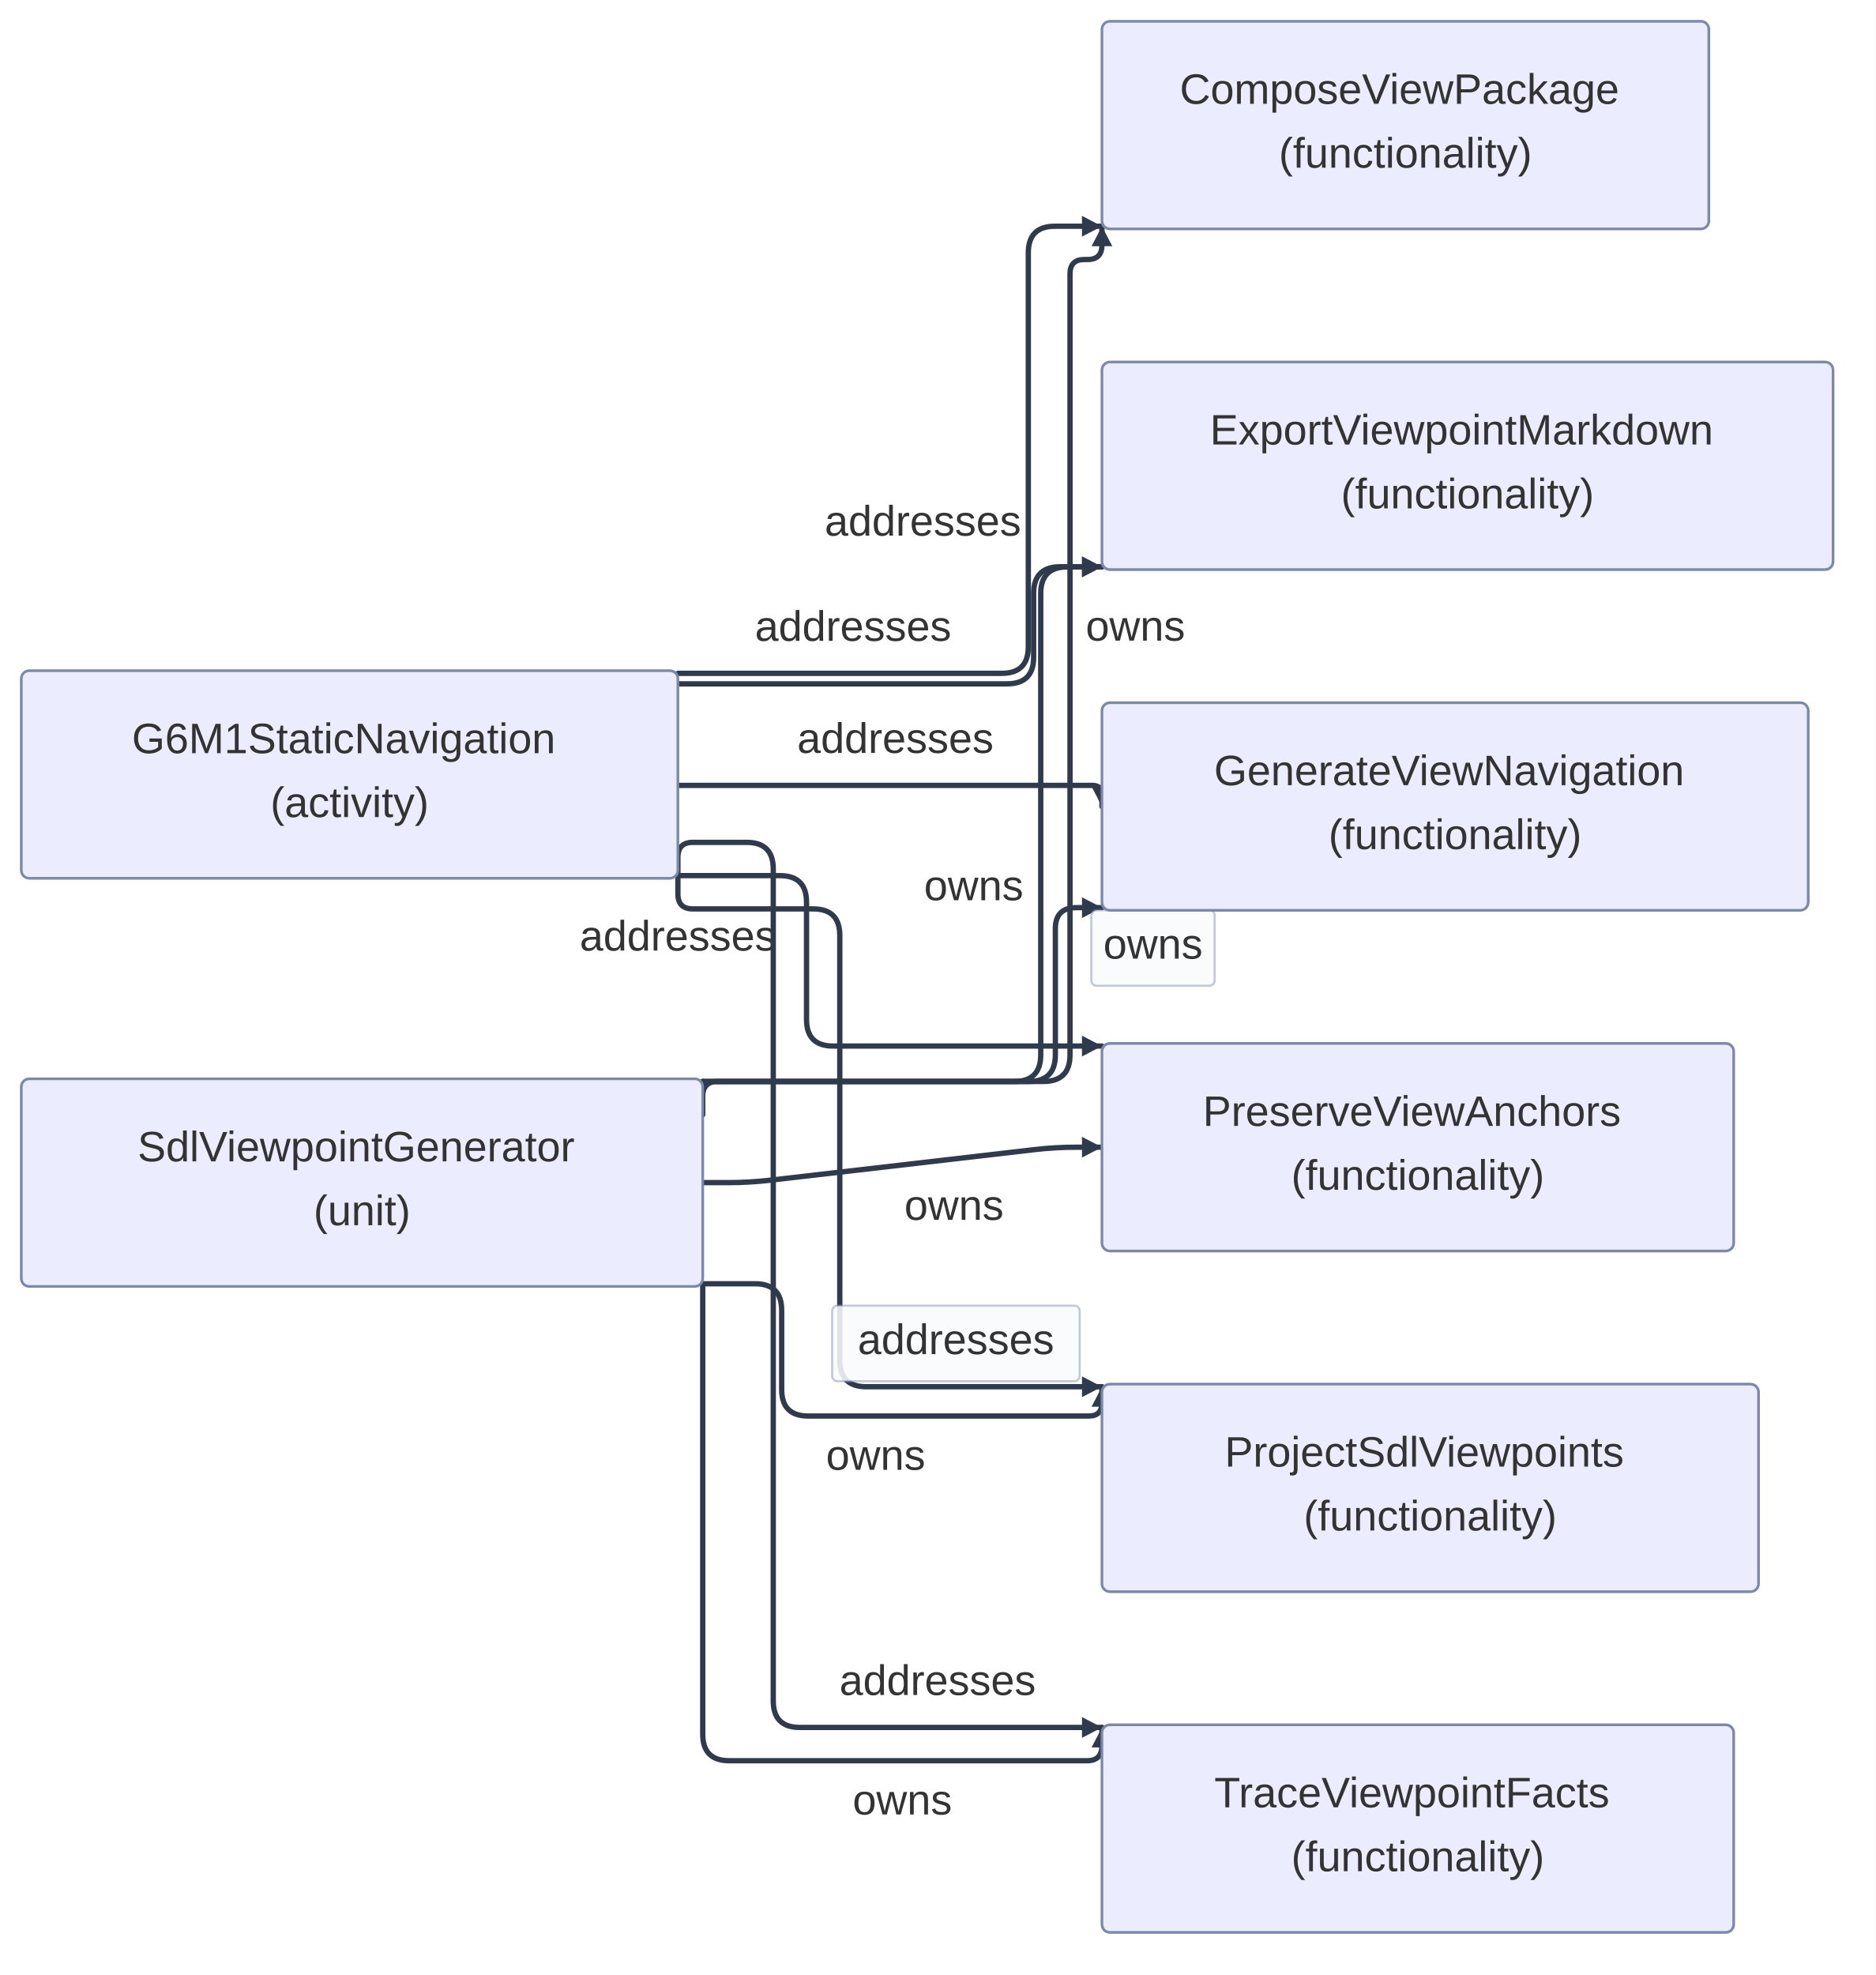
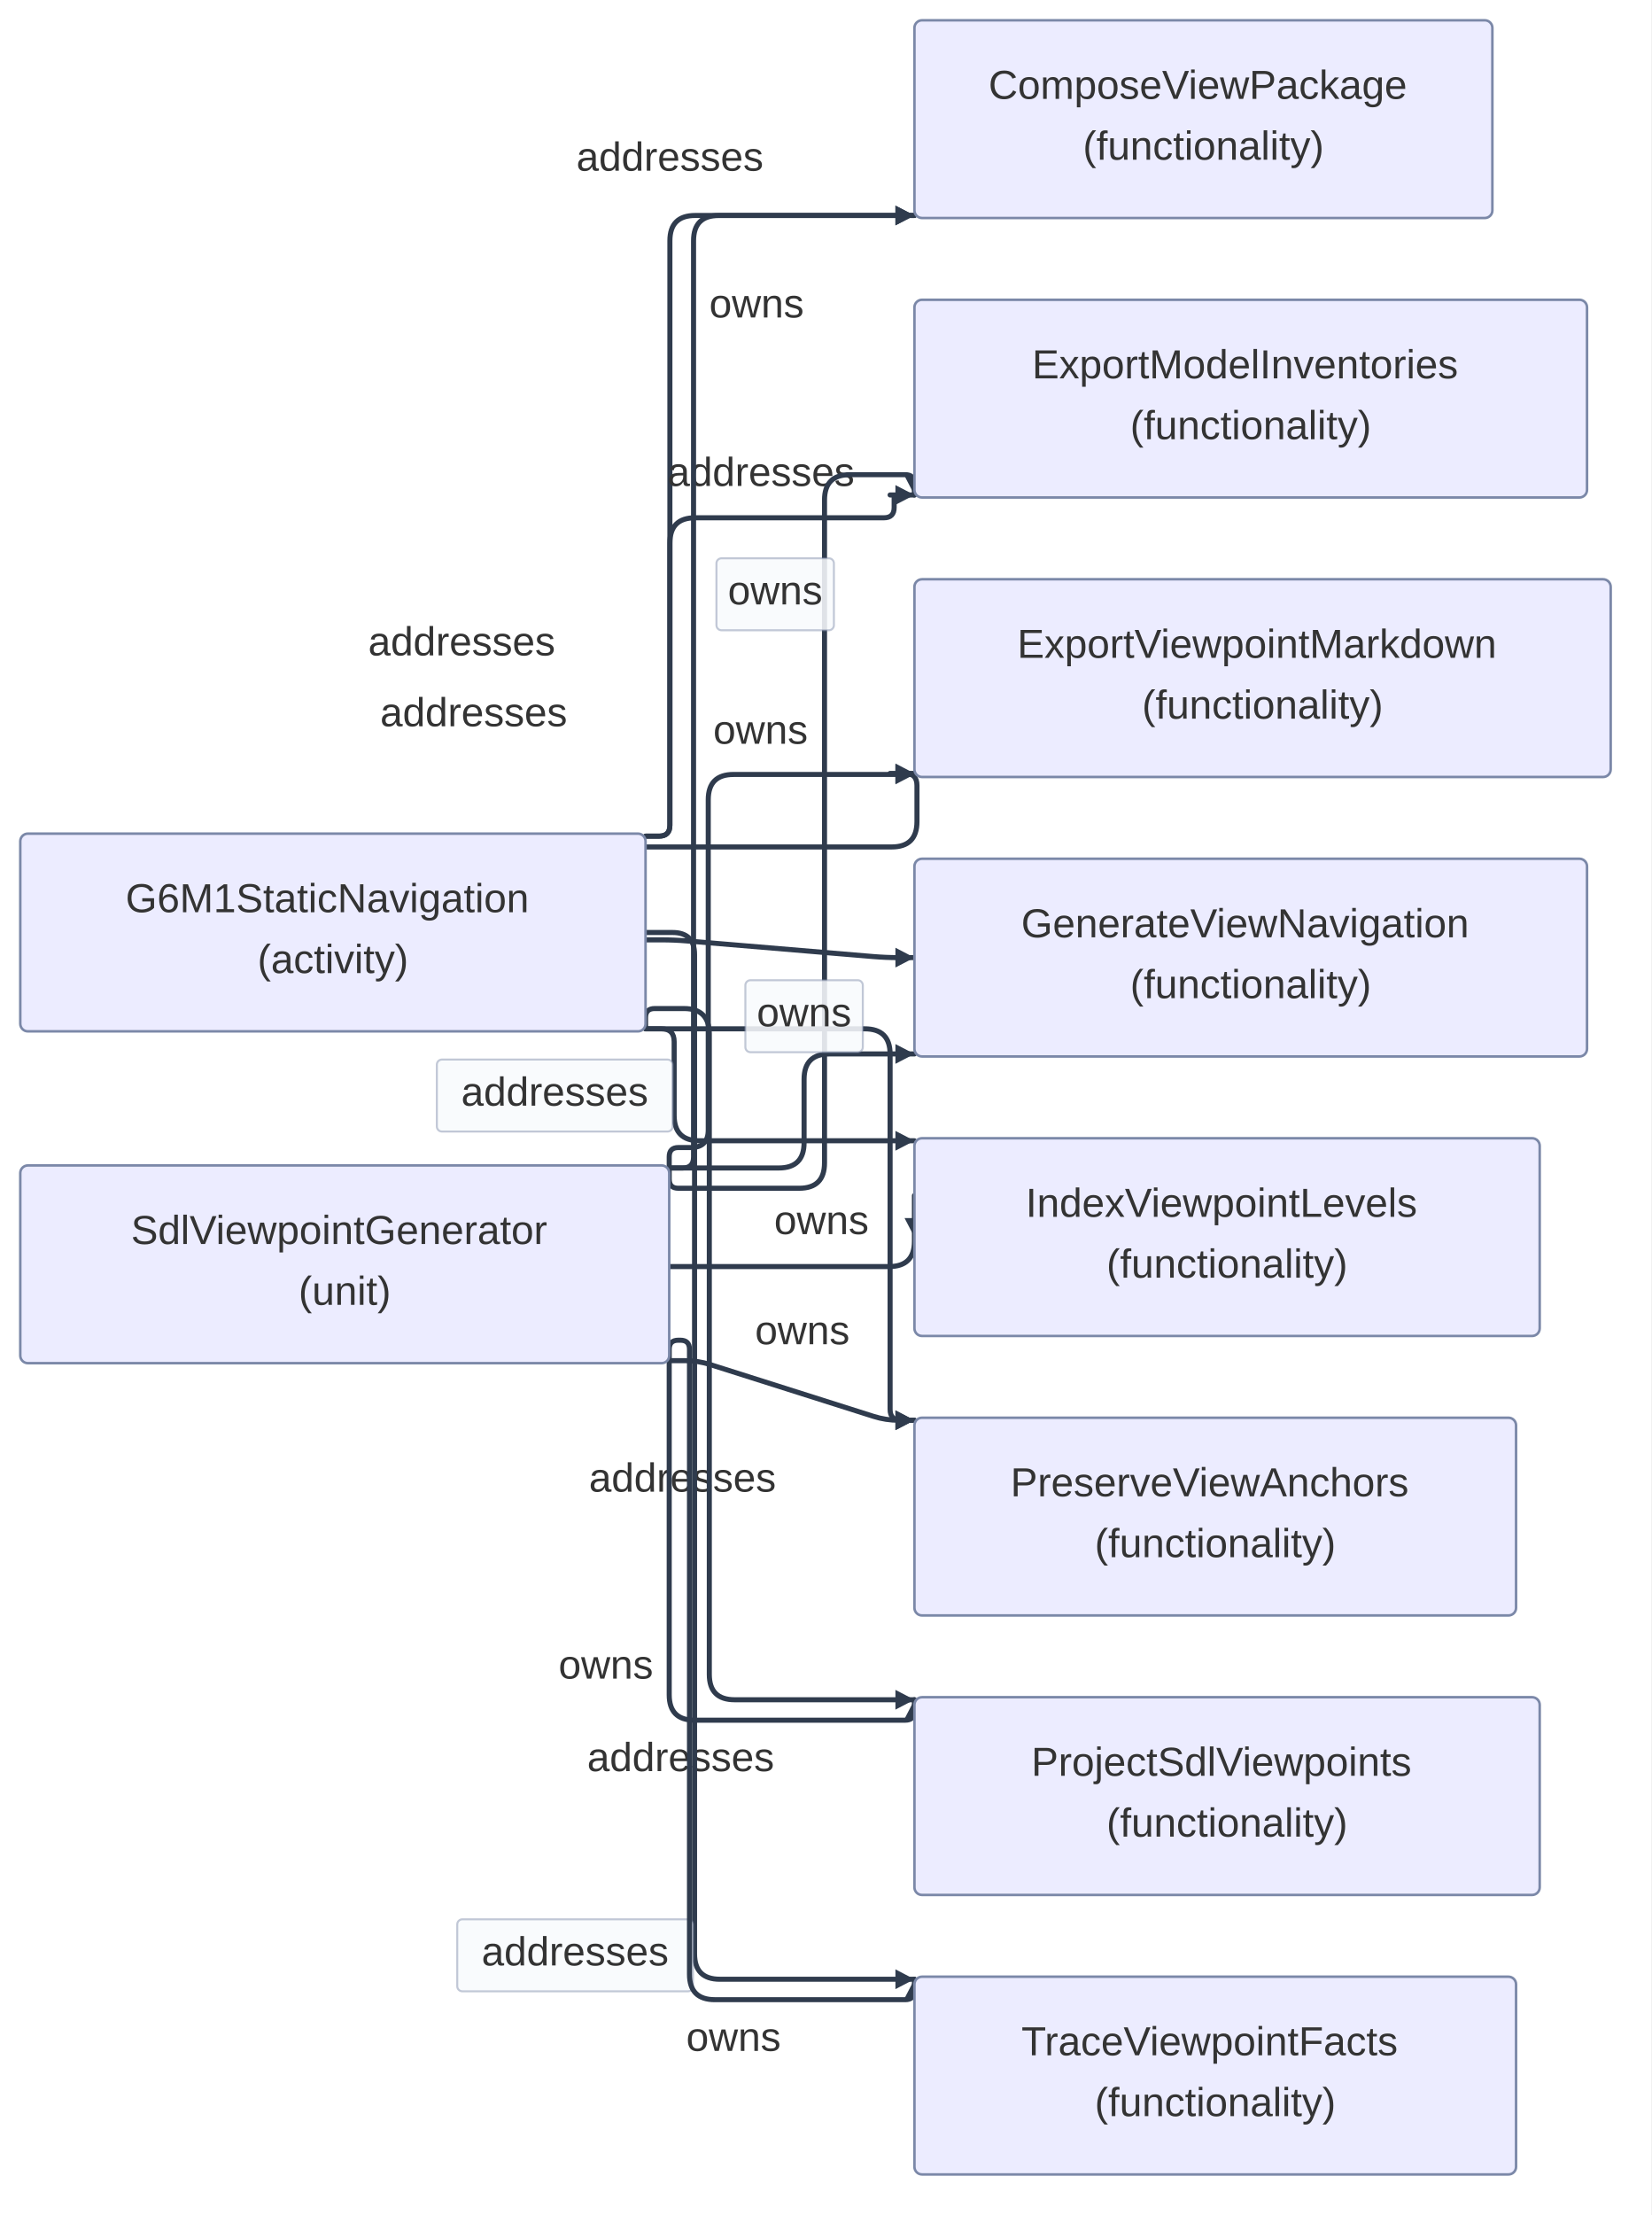
- <svg xmlns="http://www.w3.org/2000/svg" width="704.768" height="742" viewBox="0 0 704.768 742">
-   <rect x="0" y="0" width="704.768" height="742" fill="#FFFFFF" />
+ <svg xmlns="http://www.w3.org/2000/svg" width="651.518" height="873.75" viewBox="0 0 651.518 873.75">
+   <rect x="0" y="0" width="651.518" height="873.75" fill="#FFFFFF" />
  <defs>
    <marker id="arrow-0" viewBox="0 0 10 10" refX="5" refY="5" markerUnits="userSpaceOnUse" markerWidth="8" markerHeight="8" orient="auto">
      <path d="M 0 0 L 10 5 L 0 10 z" fill="#2F3B4D" stroke="#2F3B4D" stroke-width="1" stroke-dasharray="1,0" />
    </marker>
    <marker id="arrow-start-0" viewBox="0 0 10 10" refX="4.5" refY="5" markerUnits="userSpaceOnUse" markerWidth="8" markerHeight="8" orient="auto">
      <path d="M 0 5 L 10 10 L 10 0 z" fill="#2F3B4D" stroke="#2F3B4D" stroke-width="1" stroke-dasharray="1,0" />
    </marker>
  </defs>
-   <path id="edge-0" class="edgePath" data-edge-id="edge-0" d="M 254.713,252.972 L 376.381,252.972 Q 386.381,252.972 386.381,242.972 L 386.381,95.000 Q 386.381,85.000 396.381,85.000 L 414.048,85.000" fill="none" stroke="#2F3B4D" stroke-width="2" stroke-linecap="round" stroke-linejoin="round" />
-   <g transform="translate(414.05 85.00) rotate(0.00)">
-     <polygon points="0,0 -7.50,3.90 -7.50,-3.90" fill="#2F3B4D" />
-   </g>
-   <rect data-edge-id="edge-0" data-label-kind="center" x="274.04" y="222.57" width="93.02" height="28.40" rx="2" ry="2" fill="rgba(248,250,252, 0.92)" fill-opacity="0.00" stroke="#7B88A8" stroke-opacity="0.00" stroke-width="0.8" />
+   <path id="edge-0" class="edgePath" data-edge-id="edge-0" d="M 254.713,329.842 L 259.993,329.842 Q 264.313,329.842 264.313,325.522 L 264.313,95.000 Q 264.313,85.000 274.313,85.000 L 351.198,85.000 L 360.798,85.000" fill="none" stroke="#2F3B4D" stroke-width="2" stroke-linecap="round" stroke-linejoin="round" />
+   <g transform="translate(360.80 85.00) rotate(0.00)">
+     <polygon points="0,0 -7.50,3.90 -7.50,-3.90" fill="#2F3B4D" />
+   </g>
+   <rect data-edge-id="edge-0" data-label-kind="center" x="217.80" y="49.14" width="93.02" height="28.40" rx="2" ry="2" fill="rgba(248,250,252, 0.92)" fill-opacity="0.00" stroke="#7B88A8" stroke-opacity="0.00" stroke-width="0.8" />
  <g class="edgeLabel" data-edge-id="edge-0" data-label-kind="center">
-     <text x="320.55" y="240.77" text-anchor="middle" font-family="trebuchet ms,verdana,arial,DejaVu Sans,Liberation Sans,sans-serif,Noto Color Emoji,Apple Color Emoji,Segoe UI Emoji" font-size="16" fill="#333333">
-       <tspan x="320.55" dy="0.00">addresses</tspan>
-     </text>
-   </g>
-   <path id="edge-1" class="edgePath" data-edge-id="edge-1" d="M 254.713,256.915 L 378.390,256.915 Q 388.390,256.915 388.390,246.915 L 388.390,222.924 Q 388.390,212.924 398.390,212.924 L 414.048,212.924" fill="none" stroke="#2F3B4D" stroke-width="2" stroke-linecap="round" stroke-linejoin="round" />
-   <g transform="translate(414.05 212.92) rotate(0.00)">
-     <polygon points="0,0 -7.50,3.90 -7.50,-3.90" fill="#2F3B4D" />
-   </g>
-   <rect data-edge-id="edge-1" data-label-kind="center" x="300.25" y="183.04" width="93.02" height="28.40" rx="2" ry="2" fill="rgba(248,250,252, 0.92)" fill-opacity="0.00" stroke="#7B88A8" stroke-opacity="0.00" stroke-width="0.8" />
+     <text x="264.31" y="67.34" text-anchor="middle" font-family="trebuchet ms,verdana,arial,DejaVu Sans,Liberation Sans,sans-serif,Noto Color Emoji,Apple Color Emoji,Segoe UI Emoji" font-size="16" fill="#333333">
+       <tspan x="264.31" dy="0.00">addresses</tspan>
+     </text>
+   </g>
+   <path id="edge-1" class="edgePath" data-edge-id="edge-1" d="M 254.713,329.842 L 259.993,329.842 Q 264.313,329.842 264.313,325.522 L 264.313,214.250 Q 264.313,204.250 274.313,204.250 L 348.748,204.250 Q 352.798,204.250 352.798,200.200 L 352.798,195.970 Q 352.798,195.250 352.078,195.250 L 351.198,195.250 L 360.798,195.250" fill="none" stroke="#2F3B4D" stroke-width="2" stroke-linecap="round" stroke-linejoin="round" />
+   <g transform="translate(360.80 195.25) rotate(0.00)">
+     <polygon points="0,0 -7.50,3.90 -7.50,-3.90" fill="#2F3B4D" />
+   </g>
+   <rect data-edge-id="edge-1" data-label-kind="center" x="253.72" y="173.50" width="93.02" height="28.40" rx="2" ry="2" fill="rgba(248,250,252, 0.92)" fill-opacity="0.00" stroke="#7B88A8" stroke-opacity="0.00" stroke-width="0.8" />
  <g class="edgeLabel" data-edge-id="edge-1" data-label-kind="center">
-     <text x="346.76" y="201.24" text-anchor="middle" font-family="trebuchet ms,verdana,arial,DejaVu Sans,Liberation Sans,sans-serif,Noto Color Emoji,Apple Color Emoji,Segoe UI Emoji" font-size="16" fill="#333333">
-       <tspan x="346.76" dy="0.00">addresses</tspan>
-     </text>
-   </g>
-   <path id="edge-2" class="edgePath" data-edge-id="edge-2" d="M 254.713,295.073 L 410.481,295.073 Q 414.048,295.073 414.048,298.640 L 414.048,303.000" fill="none" stroke="#2F3B4D" stroke-width="2" stroke-linecap="round" stroke-linejoin="round" />
-   <g transform="translate(414.05 303.00) rotate(90.00)">
-     <polygon points="0,0 -7.50,3.90 -7.50,-3.90" fill="#2F3B4D" />
-   </g>
-   <rect data-edge-id="edge-2" data-label-kind="center" x="289.92" y="264.67" width="93.02" height="28.40" rx="2" ry="2" fill="rgba(248,250,252, 0.92)" fill-opacity="0.00" stroke="#7B88A8" stroke-opacity="0.00" stroke-width="0.8" />
+     <text x="300.23" y="191.70" text-anchor="middle" font-family="trebuchet ms,verdana,arial,DejaVu Sans,Liberation Sans,sans-serif,Noto Color Emoji,Apple Color Emoji,Segoe UI Emoji" font-size="16" fill="#333333">
+       <tspan x="300.23" dy="0.00">addresses</tspan>
+     </text>
+   </g>
+   <path id="edge-2" class="edgePath" data-edge-id="edge-2" d="M 254.713,334.097 L 351.798,334.097 Q 361.798,334.097 361.798,324.097 L 361.798,309.846 Q 361.798,305.076 357.028,305.076 L 351.198,305.076 L 360.798,305.076" fill="none" stroke="#2F3B4D" stroke-width="2" stroke-linecap="round" stroke-linejoin="round" />
+   <g transform="translate(360.80 305.08) rotate(0.00)">
+     <polygon points="0,0 -7.50,3.90 -7.50,-3.90" fill="#2F3B4D" />
+   </g>
+   <rect data-edge-id="edge-2" data-label-kind="center" x="140.39" y="268.29" width="93.02" height="28.40" rx="2" ry="2" fill="rgba(248,250,252, 0.92)" fill-opacity="0.00" stroke="#7B88A8" stroke-opacity="0.00" stroke-width="0.8" />
  <g class="edgeLabel" data-edge-id="edge-2" data-label-kind="center">
-     <text x="336.43" y="282.87" text-anchor="middle" font-family="trebuchet ms,verdana,arial,DejaVu Sans,Liberation Sans,sans-serif,Noto Color Emoji,Apple Color Emoji,Segoe UI Emoji" font-size="16" fill="#333333">
-       <tspan x="336.43" dy="0.00">addresses</tspan>
-     </text>
-   </g>
-   <path id="edge-3" class="edgePath" data-edge-id="edge-3" d="M 254.713,328.972 L 293.048,328.972 Q 303.048,328.972 303.048,338.972 L 303.048,383.000 Q 303.048,393.000 313.048,393.000 L 414.048,393.000" fill="none" stroke="#2F3B4D" stroke-width="2" stroke-linecap="round" stroke-linejoin="round" />
-   <g transform="translate(414.05 393.00) rotate(0.00)">
-     <polygon points="0,0 -7.50,3.90 -7.50,-3.90" fill="#2F3B4D" />
-   </g>
-   <rect data-edge-id="edge-3" data-label-kind="center" x="208.20" y="338.93" width="93.02" height="28.40" rx="2" ry="2" fill="rgba(248,250,252, 0.92)" fill-opacity="0.00" stroke="#7B88A8" stroke-opacity="0.00" stroke-width="0.8" />
+     <text x="186.90" y="286.49" text-anchor="middle" font-family="trebuchet ms,verdana,arial,DejaVu Sans,Liberation Sans,sans-serif,Noto Color Emoji,Apple Color Emoji,Segoe UI Emoji" font-size="16" fill="#333333">
+       <tspan x="186.90" dy="0.00">addresses</tspan>
+     </text>
+   </g>
+   <path id="edge-3" class="edgePath" data-edge-id="edge-3" d="M 254.713,370.746 L 260.921,370.746 Q 266.000,370.746 271.062,371.170 L 344.449,377.325 Q 349.511,377.750 354.590,377.750 L 360.798,377.750" fill="none" stroke="#2F3B4D" stroke-width="2" stroke-linecap="round" stroke-linejoin="round" />
+   <g transform="translate(360.80 377.75) rotate(0.00)">
+     <polygon points="0,0 -7.50,3.90 -7.50,-3.90" fill="#2F3B4D" />
+   </g>
+   <rect data-edge-id="edge-3" data-label-kind="center" x="135.66" y="240.34" width="93.02" height="28.40" rx="2" ry="2" fill="rgba(248,250,252, 0.92)" fill-opacity="0.00" stroke="#7B88A8" stroke-opacity="0.00" stroke-width="0.8" />
  <g class="edgeLabel" data-edge-id="edge-3" data-label-kind="center">
-     <text x="254.71" y="357.13" text-anchor="middle" font-family="trebuchet ms,verdana,arial,DejaVu Sans,Liberation Sans,sans-serif,Noto Color Emoji,Apple Color Emoji,Segoe UI Emoji" font-size="16" fill="#333333">
-       <tspan x="254.71" dy="0.00">addresses</tspan>
-     </text>
-   </g>
-   <path id="edge-4" class="edgePath" data-edge-id="edge-4" d="M 254.713,328.972 L 254.713,335.847 Q 254.713,341.472 260.338,341.472 L 305.548,341.472 Q 315.548,341.472 315.548,351.472 L 315.548,511.000 Q 315.548,521.000 325.548,521.000 L 414.048,521.000" fill="none" stroke="#2F3B4D" stroke-width="2" stroke-linecap="round" stroke-linejoin="round" />
-   <g transform="translate(414.05 521.00) rotate(0.00)">
-     <polygon points="0,0 -7.50,3.90 -7.50,-3.90" fill="#2F3B4D" />
-   </g>
-   <rect data-edge-id="edge-4" data-label-kind="center" x="312.67" y="490.53" width="93.02" height="28.40" rx="2" ry="2" fill="rgba(248,250,252, 0.92)" fill-opacity="0.95" stroke="#7B88A8" stroke-opacity="0.45" stroke-width="0.8" />
+     <text x="182.17" y="258.54" text-anchor="middle" font-family="trebuchet ms,verdana,arial,DejaVu Sans,Liberation Sans,sans-serif,Noto Color Emoji,Apple Color Emoji,Segoe UI Emoji" font-size="16" fill="#333333">
+       <tspan x="182.17" dy="0.00">addresses</tspan>
+     </text>
+   </g>
+   <path id="edge-4" class="edgePath" data-edge-id="edge-4" d="M 254.713,405.842 L 260.921,405.842 Q 266.000,405.842 266.000,410.922 L 266.000,440.000 Q 266.000,450.000 276.000,450.000 L 360.798,450.000" fill="none" stroke="#2F3B4D" stroke-width="2" stroke-linecap="round" stroke-linejoin="round" />
+   <g transform="translate(360.80 450.00) rotate(0.00)">
+     <polygon points="0,0 -7.50,3.90 -7.50,-3.90" fill="#2F3B4D" />
+   </g>
+   <rect data-edge-id="edge-4" data-label-kind="center" x="172.36" y="417.96" width="93.02" height="28.40" rx="2" ry="2" fill="rgba(248,250,252, 0.92)" fill-opacity="0.95" stroke="#7B88A8" stroke-opacity="0.45" stroke-width="0.8" />
  <g class="edgeLabel" data-edge-id="edge-4" data-label-kind="center">
-     <text x="359.18" y="508.73" text-anchor="middle" font-family="trebuchet ms,verdana,arial,DejaVu Sans,Liberation Sans,sans-serif,Noto Color Emoji,Apple Color Emoji,Segoe UI Emoji" font-size="16" fill="#333333">
-       <tspan x="359.18" dy="0.00">addresses</tspan>
-     </text>
-   </g>
-   <path id="edge-5" class="edgePath" data-edge-id="edge-5" d="M 254.713,328.972 L 254.713,322.097 Q 254.713,316.472 260.338,316.472 L 280.548,316.472 Q 290.548,316.472 290.548,326.472 L 290.548,639.000 Q 290.548,649.000 300.548,649.000 L 414.048,649.000" fill="none" stroke="#2F3B4D" stroke-width="2" stroke-linecap="round" stroke-linejoin="round" />
-   <g transform="translate(414.05 649.00) rotate(0.00)">
-     <polygon points="0,0 -7.50,3.90 -7.50,-3.90" fill="#2F3B4D" />
-   </g>
-   <rect data-edge-id="edge-5" data-label-kind="center" x="305.79" y="618.60" width="93.02" height="28.40" rx="2" ry="2" fill="rgba(248,250,252, 0.92)" fill-opacity="0.00" stroke="#7B88A8" stroke-opacity="0.00" stroke-width="0.8" />
+     <text x="218.87" y="436.16" text-anchor="middle" font-family="trebuchet ms,verdana,arial,DejaVu Sans,Liberation Sans,sans-serif,Noto Color Emoji,Apple Color Emoji,Segoe UI Emoji" font-size="16" fill="#333333">
+       <tspan x="218.87" dy="0.00">addresses</tspan>
+     </text>
+   </g>
+   <path id="edge-5" class="edgePath" data-edge-id="edge-5" d="M 254.713,405.842 L 341.198,405.842 Q 351.198,405.842 351.198,415.842 L 351.198,555.930 Q 351.198,560.250 355.518,560.250 L 360.798,560.250" fill="none" stroke="#2F3B4D" stroke-width="2" stroke-linecap="round" stroke-linejoin="round" />
+   <g transform="translate(360.80 560.25) rotate(0.00)">
+     <polygon points="0,0 -7.50,3.90 -7.50,-3.90" fill="#2F3B4D" />
+   </g>
+   <rect data-edge-id="edge-5" data-label-kind="center" x="222.77" y="570.21" width="93.02" height="28.40" rx="2" ry="2" fill="rgba(248,250,252, 0.92)" fill-opacity="0.00" stroke="#7B88A8" stroke-opacity="0.00" stroke-width="0.8" />
  <g class="edgeLabel" data-edge-id="edge-5" data-label-kind="center">
-     <text x="352.30" y="636.80" text-anchor="middle" font-family="trebuchet ms,verdana,arial,DejaVu Sans,Liberation Sans,sans-serif,Noto Color Emoji,Apple Color Emoji,Segoe UI Emoji" font-size="16" fill="#333333">
-       <tspan x="352.30" dy="0.00">addresses</tspan>
-     </text>
-   </g>
-   <path id="edge-6" class="edgePath" data-edge-id="edge-6" d="M 264.048,406.306 L 392.048,406.306 Q 402.048,406.306 402.048,396.306 L 402.048,102.900 Q 402.048,97.500 407.448,97.500 L 408.648,97.500 Q 414.048,97.500 414.048,92.100 L 414.048,85.000" fill="none" stroke="#2F3B4D" stroke-width="2" stroke-linecap="round" stroke-linejoin="round" />
-   <g transform="translate(414.05 85.00) rotate(-90.00)">
-     <polygon points="0,0 -7.50,3.90 -7.50,-3.90" fill="#2F3B4D" />
-   </g>
-   <rect data-edge-id="edge-6" data-label-kind="center" x="403.45" y="222.49" width="46.35" height="28.40" rx="2" ry="2" fill="rgba(248,250,252, 0.92)" fill-opacity="0.00" stroke="#7B88A8" stroke-opacity="0.00" stroke-width="0.8" />
+     <text x="269.28" y="588.41" text-anchor="middle" font-family="trebuchet ms,verdana,arial,DejaVu Sans,Liberation Sans,sans-serif,Noto Color Emoji,Apple Color Emoji,Segoe UI Emoji" font-size="16" fill="#333333">
+       <tspan x="269.28" dy="0.00">addresses</tspan>
+     </text>
+   </g>
+   <path id="edge-6" class="edgePath" data-edge-id="edge-6" d="M 254.713,405.842 L 254.713,401.442 Q 254.713,397.842 258.313,397.842 L 269.868,397.842 Q 279.868,397.842 279.868,407.842 L 279.868,660.500 Q 279.868,670.500 289.868,670.500 L 360.798,670.500" fill="none" stroke="#2F3B4D" stroke-width="2" stroke-linecap="round" stroke-linejoin="round" />
+   <g transform="translate(360.80 670.50) rotate(0.00)">
+     <polygon points="0,0 -7.50,3.90 -7.50,-3.90" fill="#2F3B4D" />
+   </g>
+   <rect data-edge-id="edge-6" data-label-kind="center" x="222.06" y="680.46" width="93.02" height="28.40" rx="2" ry="2" fill="rgba(248,250,252, 0.92)" fill-opacity="0.00" stroke="#7B88A8" stroke-opacity="0.00" stroke-width="0.8" />
  <g class="edgeLabel" data-edge-id="edge-6" data-label-kind="center">
-     <text x="426.62" y="240.69" text-anchor="middle" font-family="trebuchet ms,verdana,arial,DejaVu Sans,Liberation Sans,sans-serif,Noto Color Emoji,Apple Color Emoji,Segoe UI Emoji" font-size="16" fill="#333333">
-       <tspan x="426.62" dy="0.00">owns</tspan>
-     </text>
-   </g>
-   <path id="edge-7" class="edgePath" data-edge-id="edge-7" d="M 264.048,406.306 L 264.048,418.806 L 264.048,411.931 Q 264.048,406.306 269.673,406.306 L 381.048,406.306 Q 391.048,406.306 391.048,396.306 L 391.048,223.000 Q 391.048,213.000 401.048,213.000 L 414.048,213.000" fill="none" stroke="#2F3B4D" stroke-width="2" stroke-linecap="round" stroke-linejoin="round" />
-   <g transform="translate(414.05 213.00) rotate(0.00)">
-     <polygon points="0,0 -7.50,3.90 -7.50,-3.90" fill="#2F3B4D" />
-   </g>
-   <rect data-edge-id="edge-7" data-label-kind="center" x="342.70" y="320.01" width="46.35" height="28.40" rx="2" ry="2" fill="rgba(248,250,252, 0.92)" fill-opacity="0.00" stroke="#7B88A8" stroke-opacity="0.00" stroke-width="0.8" />
+     <text x="268.57" y="698.66" text-anchor="middle" font-family="trebuchet ms,verdana,arial,DejaVu Sans,Liberation Sans,sans-serif,Noto Color Emoji,Apple Color Emoji,Segoe UI Emoji" font-size="16" fill="#333333">
+       <tspan x="268.57" dy="0.00">addresses</tspan>
+     </text>
+   </g>
+   <path id="edge-7" class="edgePath" data-edge-id="edge-7" d="M 254.713,367.842 L 265.347,367.842 Q 274.048,367.842 274.048,376.543 L 274.048,770.750 Q 274.048,780.750 284.048,780.750 L 360.798,780.750" fill="none" stroke="#2F3B4D" stroke-width="2" stroke-linecap="round" stroke-linejoin="round" />
+   <g transform="translate(360.80 780.75) rotate(0.00)">
+     <polygon points="0,0 -7.50,3.90 -7.50,-3.90" fill="#2F3B4D" />
+   </g>
+   <rect data-edge-id="edge-7" data-label-kind="center" x="180.41" y="757.11" width="93.02" height="28.40" rx="2" ry="2" fill="rgba(248,250,252, 0.92)" fill-opacity="0.95" stroke="#7B88A8" stroke-opacity="0.45" stroke-width="0.8" />
  <g class="edgeLabel" data-edge-id="edge-7" data-label-kind="center">
-     <text x="365.87" y="338.21" text-anchor="middle" font-family="trebuchet ms,verdana,arial,DejaVu Sans,Liberation Sans,sans-serif,Noto Color Emoji,Apple Color Emoji,Segoe UI Emoji" font-size="16" fill="#333333">
-       <tspan x="365.87" dy="0.00">owns</tspan>
-     </text>
-   </g>
-   <path id="edge-8" class="edgePath" data-edge-id="edge-8" d="M 264.048,406.306 L 386.548,406.306 Q 396.548,406.306 396.548,396.306 L 396.548,348.875 Q 396.548,341.000 404.423,341.000 L 414.048,341.000" fill="none" stroke="#2F3B4D" stroke-width="2" stroke-linecap="round" stroke-linejoin="round" />
-   <g transform="translate(414.05 341.00) rotate(0.00)">
-     <polygon points="0,0 -7.50,3.90 -7.50,-3.90" fill="#2F3B4D" />
-   </g>
-   <rect data-edge-id="edge-8" data-label-kind="center" x="410.05" y="341.96" width="46.35" height="28.40" rx="2" ry="2" fill="rgba(248,250,252, 0.92)" fill-opacity="0.95" stroke="#7B88A8" stroke-opacity="0.45" stroke-width="0.8" />
+     <text x="226.92" y="775.31" text-anchor="middle" font-family="trebuchet ms,verdana,arial,DejaVu Sans,Liberation Sans,sans-serif,Noto Color Emoji,Apple Color Emoji,Segoe UI Emoji" font-size="16" fill="#333333">
+       <tspan x="226.92" dy="0.00">addresses</tspan>
+     </text>
+   </g>
+   <path id="edge-8" class="edgePath" data-edge-id="edge-8" d="M 264.048,460.732 L 269.328,460.732 Q 273.648,460.732 273.648,456.412 L 273.648,95.000 Q 273.648,85.000 283.648,85.000 L 351.198,85.000 L 360.798,85.000" fill="none" stroke="#2F3B4D" stroke-width="2" stroke-linecap="round" stroke-linejoin="round" />
+   <g transform="translate(360.80 85.00) rotate(0.00)">
+     <polygon points="0,0 -7.50,3.90 -7.50,-3.90" fill="#2F3B4D" />
+   </g>
+   <rect data-edge-id="edge-8" data-label-kind="center" x="275.34" y="107.04" width="46.35" height="28.40" rx="2" ry="2" fill="rgba(248,250,252, 0.92)" fill-opacity="0.00" stroke="#7B88A8" stroke-opacity="0.00" stroke-width="0.8" />
  <g class="edgeLabel" data-edge-id="edge-8" data-label-kind="center">
-     <text x="433.23" y="360.16" text-anchor="middle" font-family="trebuchet ms,verdana,arial,DejaVu Sans,Liberation Sans,sans-serif,Noto Color Emoji,Apple Color Emoji,Segoe UI Emoji" font-size="16" fill="#333333">
-       <tspan x="433.23" dy="0.00">owns</tspan>
-     </text>
-   </g>
-   <path id="edge-9" class="edgePath" data-edge-id="edge-9" d="M 264.048,444.306 L 273.673,444.306 Q 281.548,444.306 289.371,443.401 L 388.726,431.905 Q 396.548,431.000 404.423,431.000 L 414.048,431.000" fill="none" stroke="#2F3B4D" stroke-width="2" stroke-linecap="round" stroke-linejoin="round" />
-   <g transform="translate(414.05 431.00) rotate(0.00)">
-     <polygon points="0,0 -7.50,3.90 -7.50,-3.90" fill="#2F3B4D" />
-   </g>
-   <rect data-edge-id="edge-9" data-label-kind="center" x="335.28" y="440.10" width="46.35" height="28.40" rx="2" ry="2" fill="rgba(248,250,252, 0.92)" fill-opacity="0.00" stroke="#7B88A8" stroke-opacity="0.00" stroke-width="0.8" />
+     <text x="298.52" y="125.24" text-anchor="middle" font-family="trebuchet ms,verdana,arial,DejaVu Sans,Liberation Sans,sans-serif,Noto Color Emoji,Apple Color Emoji,Segoe UI Emoji" font-size="16" fill="#333333">
+       <tspan x="298.52" dy="0.00">owns</tspan>
+     </text>
+   </g>
+   <path id="edge-9" class="edgePath" data-edge-id="edge-9" d="M 264.048,460.732 L 264.048,465.132 Q 264.048,468.732 267.648,468.732 L 315.323,468.732 Q 325.323,468.732 325.323,458.732 L 325.323,197.250 Q 325.323,187.250 335.323,187.250 L 357.198,187.250 Q 360.798,187.250 360.798,190.850 L 360.798,195.250" fill="none" stroke="#2F3B4D" stroke-width="2" stroke-linecap="round" stroke-linejoin="round" />
+   <g transform="translate(360.80 195.25) rotate(90.00)">
+     <polygon points="0,0 -7.50,3.90 -7.50,-3.90" fill="#2F3B4D" />
+   </g>
+   <rect data-edge-id="edge-9" data-label-kind="center" x="282.68" y="220.22" width="46.35" height="28.40" rx="2" ry="2" fill="rgba(248,250,252, 0.92)" fill-opacity="0.95" stroke="#7B88A8" stroke-opacity="0.45" stroke-width="0.8" />
  <g class="edgeLabel" data-edge-id="edge-9" data-label-kind="center">
-     <text x="358.46" y="458.30" text-anchor="middle" font-family="trebuchet ms,verdana,arial,DejaVu Sans,Liberation Sans,sans-serif,Noto Color Emoji,Apple Color Emoji,Segoe UI Emoji" font-size="16" fill="#333333">
-       <tspan x="358.46" dy="0.00">owns</tspan>
-     </text>
-   </g>
-   <path id="edge-10" class="edgePath" data-edge-id="edge-10" d="M 264.048,482.306 L 283.713,482.306 Q 293.713,482.306 293.713,492.306 L 293.713,522.000 Q 293.713,532.000 303.713,532.000 L 409.098,532.000 Q 414.048,532.000 414.048,527.050 L 414.048,521.000" fill="none" stroke="#2F3B4D" stroke-width="2" stroke-linecap="round" stroke-linejoin="round" />
-   <g transform="translate(414.05 521.00) rotate(-90.00)">
-     <polygon points="0,0 -7.50,3.90 -7.50,-3.90" fill="#2F3B4D" />
-   </g>
-   <rect data-edge-id="edge-10" data-label-kind="center" x="305.86" y="534.00" width="46.35" height="28.40" rx="2" ry="2" fill="rgba(248,250,252, 0.92)" fill-opacity="0.00" stroke="#7B88A8" stroke-opacity="0.00" stroke-width="0.8" />
+     <text x="305.86" y="238.42" text-anchor="middle" font-family="trebuchet ms,verdana,arial,DejaVu Sans,Liberation Sans,sans-serif,Noto Color Emoji,Apple Color Emoji,Segoe UI Emoji" font-size="16" fill="#333333">
+       <tspan x="305.86" dy="0.00">owns</tspan>
+     </text>
+   </g>
+   <path id="edge-10" class="edgePath" data-edge-id="edge-10" d="M 264.048,460.732 L 264.048,456.298 Q 264.048,452.670 267.677,452.670 L 272.518,452.670 Q 279.448,452.670 279.448,445.740 L 279.448,315.500 Q 279.448,305.500 289.448,305.500 L 360.798,305.500" fill="none" stroke="#2F3B4D" stroke-width="2" stroke-linecap="round" stroke-linejoin="round" />
+   <g transform="translate(360.80 305.50) rotate(0.00)">
+     <polygon points="0,0 -7.50,3.90 -7.50,-3.90" fill="#2F3B4D" />
+   </g>
+   <rect data-edge-id="edge-10" data-label-kind="center" x="276.91" y="275.20" width="46.35" height="28.40" rx="2" ry="2" fill="rgba(248,250,252, 0.92)" fill-opacity="0.00" stroke="#7B88A8" stroke-opacity="0.00" stroke-width="0.8" />
  <g class="edgeLabel" data-edge-id="edge-10" data-label-kind="center">
-     <text x="329.03" y="552.20" text-anchor="middle" font-family="trebuchet ms,verdana,arial,DejaVu Sans,Liberation Sans,sans-serif,Noto Color Emoji,Apple Color Emoji,Segoe UI Emoji" font-size="16" fill="#333333">
-       <tspan x="329.03" dy="0.00">owns</tspan>
-     </text>
-   </g>
-   <path id="edge-11" class="edgePath" data-edge-id="edge-11" d="M 264.048,482.306 L 264.048,651.500 Q 264.048,661.500 274.048,661.500 L 408.423,661.500 Q 414.048,661.500 414.048,655.875 L 414.048,649.000" fill="none" stroke="#2F3B4D" stroke-width="2" stroke-linecap="round" stroke-linejoin="round" />
-   <g transform="translate(414.05 649.00) rotate(-90.00)">
-     <polygon points="0,0 -7.50,3.90 -7.50,-3.90" fill="#2F3B4D" />
-   </g>
-   <rect data-edge-id="edge-11" data-label-kind="center" x="315.87" y="663.50" width="46.35" height="28.40" rx="2" ry="2" fill="rgba(248,250,252, 0.92)" fill-opacity="0.00" stroke="#7B88A8" stroke-opacity="0.00" stroke-width="0.8" />
+     <text x="300.08" y="293.40" text-anchor="middle" font-family="trebuchet ms,verdana,arial,DejaVu Sans,Liberation Sans,sans-serif,Noto Color Emoji,Apple Color Emoji,Segoe UI Emoji" font-size="16" fill="#333333">
+       <tspan x="300.08" dy="0.00">owns</tspan>
+     </text>
+   </g>
+   <path id="edge-11" class="edgePath" data-edge-id="edge-11" d="M 264.048,460.732 L 307.261,460.732 Q 317.261,460.732 317.261,450.732 L 317.261,425.750 Q 317.261,415.750 327.261,415.750 L 360.798,415.750" fill="none" stroke="#2F3B4D" stroke-width="2" stroke-linecap="round" stroke-linejoin="round" />
+   <g transform="translate(360.80 415.75) rotate(0.00)">
+     <polygon points="0,0 -7.50,3.90 -7.50,-3.90" fill="#2F3B4D" />
+   </g>
+   <rect data-edge-id="edge-11" data-label-kind="center" x="294.09" y="386.66" width="46.35" height="28.40" rx="2" ry="2" fill="rgba(248,250,252, 0.92)" fill-opacity="0.95" stroke="#7B88A8" stroke-opacity="0.45" stroke-width="0.8" />
  <g class="edgeLabel" data-edge-id="edge-11" data-label-kind="center">
-     <text x="339.05" y="681.70" text-anchor="middle" font-family="trebuchet ms,verdana,arial,DejaVu Sans,Liberation Sans,sans-serif,Noto Color Emoji,Apple Color Emoji,Segoe UI Emoji" font-size="16" fill="#333333">
-       <tspan x="339.05" dy="0.00">owns</tspan>
-     </text>
-   </g>
-   <rect x="414.05" y="8.00" width="228.04" height="78.00" rx="3" ry="3" fill="#ECECFF" stroke="#7B88A8" stroke-width="1" stroke-linejoin="round" stroke-linecap="round" />
-   <text x="528.07" y="39.00" text-anchor="middle" font-family="trebuchet ms,verdana,arial,DejaVu Sans,Liberation Sans,sans-serif,Noto Color Emoji,Apple Color Emoji,Segoe UI Emoji" font-size="16" fill="#333333">
-     <tspan x="528.07" dy="0.00">ComposeViewPackage</tspan>
-     <tspan x="528.07" dy="24.00">(functionality)</tspan>
-   </text>
-   <rect x="414.05" y="136.00" width="274.72" height="78.00" rx="3" ry="3" fill="#ECECFF" stroke="#7B88A8" stroke-width="1" stroke-linejoin="round" stroke-linecap="round" />
-   <text x="551.41" y="167.00" text-anchor="middle" font-family="trebuchet ms,verdana,arial,DejaVu Sans,Liberation Sans,sans-serif,Noto Color Emoji,Apple Color Emoji,Segoe UI Emoji" font-size="16" fill="#333333">
-     <tspan x="551.41" dy="0.00">ExportViewpointMarkdown</tspan>
-     <tspan x="551.41" dy="24.00">(functionality)</tspan>
-   </text>
-   <rect x="8.00" y="251.97" width="246.71" height="78.00" rx="3" ry="3" fill="#ECECFF" stroke="#7B88A8" stroke-width="1" stroke-linejoin="round" stroke-linecap="round" />
-   <text x="131.36" y="282.97" text-anchor="middle" font-family="trebuchet ms,verdana,arial,DejaVu Sans,Liberation Sans,sans-serif,Noto Color Emoji,Apple Color Emoji,Segoe UI Emoji" font-size="16" fill="#333333">
+     <text x="317.26" y="404.86" text-anchor="middle" font-family="trebuchet ms,verdana,arial,DejaVu Sans,Liberation Sans,sans-serif,Noto Color Emoji,Apple Color Emoji,Segoe UI Emoji" font-size="16" fill="#333333">
+       <tspan x="317.26" dy="0.00">owns</tspan>
+     </text>
+   </g>
+   <path id="edge-12" class="edgePath" data-edge-id="edge-12" d="M 264.048,499.618 L 350.798,499.618 Q 360.798,499.618 360.798,489.618 L 360.798,471.609 L 360.798,488.000" fill="none" stroke="#2F3B4D" stroke-width="2" stroke-linecap="round" stroke-linejoin="round" />
+   <g transform="translate(360.80 488.00) rotate(90.00)">
+     <polygon points="0,0 -7.50,3.90 -7.50,-3.90" fill="#2F3B4D" />
+   </g>
+   <rect data-edge-id="edge-12" data-label-kind="center" x="300.94" y="468.62" width="46.35" height="28.40" rx="2" ry="2" fill="rgba(248,250,252, 0.92)" fill-opacity="0.00" stroke="#7B88A8" stroke-opacity="0.00" stroke-width="0.8" />
+   <g class="edgeLabel" data-edge-id="edge-12" data-label-kind="center">
+     <text x="324.12" y="486.82" text-anchor="middle" font-family="trebuchet ms,verdana,arial,DejaVu Sans,Liberation Sans,sans-serif,Noto Color Emoji,Apple Color Emoji,Segoe UI Emoji" font-size="16" fill="#333333">
+       <tspan x="324.12" dy="0.00">owns</tspan>
+     </text>
+   </g>
+   <path id="edge-13" class="edgePath" data-edge-id="edge-13" d="M 264.048,536.732 L 270.257,536.732 Q 275.336,536.732 280.178,538.267 L 344.669,558.715 Q 349.511,560.250 354.590,560.250 L 360.798,560.250" fill="none" stroke="#2F3B4D" stroke-width="2" stroke-linecap="round" stroke-linejoin="round" />
+   <g transform="translate(360.80 560.25) rotate(0.00)">
+     <polygon points="0,0 -7.50,3.90 -7.50,-3.90" fill="#2F3B4D" />
+   </g>
+   <rect data-edge-id="edge-13" data-label-kind="center" x="293.40" y="512.07" width="46.35" height="28.40" rx="2" ry="2" fill="rgba(248,250,252, 0.92)" fill-opacity="0.00" stroke="#7B88A8" stroke-opacity="0.00" stroke-width="0.8" />
+   <g class="edgeLabel" data-edge-id="edge-13" data-label-kind="center">
+     <text x="316.58" y="530.27" text-anchor="middle" font-family="trebuchet ms,verdana,arial,DejaVu Sans,Liberation Sans,sans-serif,Noto Color Emoji,Apple Color Emoji,Segoe UI Emoji" font-size="16" fill="#333333">
+       <tspan x="316.58" dy="0.00">owns</tspan>
+     </text>
+   </g>
+   <path id="edge-14" class="edgePath" data-edge-id="edge-14" d="M 264.048,536.732 L 264.048,668.562 Q 264.048,678.562 274.048,678.562 L 357.170,678.562 Q 360.798,678.562 360.798,674.934 L 360.798,670.500" fill="none" stroke="#2F3B4D" stroke-width="2" stroke-linecap="round" stroke-linejoin="round" />
+   <g transform="translate(360.80 670.50) rotate(-90.00)">
+     <polygon points="0,0 -7.50,3.90 -7.50,-3.90" fill="#2F3B4D" />
+   </g>
+   <rect data-edge-id="edge-14" data-label-kind="center" x="215.87" y="643.96" width="46.35" height="28.40" rx="2" ry="2" fill="rgba(248,250,252, 0.92)" fill-opacity="0.00" stroke="#7B88A8" stroke-opacity="0.00" stroke-width="0.8" />
+   <g class="edgeLabel" data-edge-id="edge-14" data-label-kind="center">
+     <text x="239.05" y="662.16" text-anchor="middle" font-family="trebuchet ms,verdana,arial,DejaVu Sans,Liberation Sans,sans-serif,Noto Color Emoji,Apple Color Emoji,Segoe UI Emoji" font-size="16" fill="#333333">
+       <tspan x="239.05" dy="0.00">owns</tspan>
+     </text>
+   </g>
+   <path id="edge-15" class="edgePath" data-edge-id="edge-15" d="M 264.048,536.732 L 264.048,532.270 Q 264.048,528.670 267.648,528.670 L 268.448,528.670 Q 272.048,528.670 272.048,532.270 L 272.048,778.812 Q 272.048,788.812 282.048,788.812 L 357.170,788.812 Q 360.798,788.812 360.798,785.184 L 360.798,780.750" fill="none" stroke="#2F3B4D" stroke-width="2" stroke-linecap="round" stroke-linejoin="round" />
+   <g transform="translate(360.80 780.75) rotate(-90.00)">
+     <polygon points="0,0 -7.50,3.90 -7.50,-3.90" fill="#2F3B4D" />
+   </g>
+   <rect data-edge-id="edge-15" data-label-kind="center" x="266.24" y="790.81" width="46.35" height="28.40" rx="2" ry="2" fill="rgba(248,250,252, 0.92)" fill-opacity="0.00" stroke="#7B88A8" stroke-opacity="0.00" stroke-width="0.8" />
+   <g class="edgeLabel" data-edge-id="edge-15" data-label-kind="center">
+     <text x="289.42" y="809.01" text-anchor="middle" font-family="trebuchet ms,verdana,arial,DejaVu Sans,Liberation Sans,sans-serif,Noto Color Emoji,Apple Color Emoji,Segoe UI Emoji" font-size="16" fill="#333333">
+       <tspan x="289.42" dy="0.00">owns</tspan>
+     </text>
+   </g>
+   <rect x="360.80" y="8.00" width="228.04" height="78.00" rx="3" ry="3" fill="#ECECFF" stroke="#7B88A8" stroke-width="1" stroke-linejoin="round" stroke-linecap="round" />
+   <text x="474.82" y="39.00" text-anchor="middle" font-family="trebuchet ms,verdana,arial,DejaVu Sans,Liberation Sans,sans-serif,Noto Color Emoji,Apple Color Emoji,Segoe UI Emoji" font-size="16" fill="#333333">
+     <tspan x="474.82" dy="0.00">ComposeViewPackage</tspan>
+     <tspan x="474.82" dy="24.00">(functionality)</tspan>
+   </text>
+   <rect x="360.80" y="118.25" width="265.38" height="78.00" rx="3" ry="3" fill="#ECECFF" stroke="#7B88A8" stroke-width="1" stroke-linejoin="round" stroke-linecap="round" />
+   <text x="493.49" y="149.25" text-anchor="middle" font-family="trebuchet ms,verdana,arial,DejaVu Sans,Liberation Sans,sans-serif,Noto Color Emoji,Apple Color Emoji,Segoe UI Emoji" font-size="16" fill="#333333">
+     <tspan x="493.49" dy="0.00">ExportModelInventories</tspan>
+     <tspan x="493.49" dy="24.00">(functionality)</tspan>
+   </text>
+   <rect x="360.80" y="228.50" width="274.72" height="78.00" rx="3" ry="3" fill="#ECECFF" stroke="#7B88A8" stroke-width="1" stroke-linejoin="round" stroke-linecap="round" />
+   <text x="498.16" y="259.50" text-anchor="middle" font-family="trebuchet ms,verdana,arial,DejaVu Sans,Liberation Sans,sans-serif,Noto Color Emoji,Apple Color Emoji,Segoe UI Emoji" font-size="16" fill="#333333">
+     <tspan x="498.16" dy="0.00">ExportViewpointMarkdown</tspan>
+     <tspan x="498.16" dy="24.00">(functionality)</tspan>
+   </text>
+   <rect x="8.00" y="328.84" width="246.71" height="78.00" rx="3" ry="3" fill="#ECECFF" stroke="#7B88A8" stroke-width="1" stroke-linejoin="round" stroke-linecap="round" />
+   <text x="131.36" y="359.84" text-anchor="middle" font-family="trebuchet ms,verdana,arial,DejaVu Sans,Liberation Sans,sans-serif,Noto Color Emoji,Apple Color Emoji,Segoe UI Emoji" font-size="16" fill="#333333">
    <tspan x="131.36" dy="0.00">G6M1StaticNavigation</tspan>
    <tspan x="131.36" dy="24.00">(activity)</tspan>
  </text>
-   <rect x="414.05" y="264.00" width="265.38" height="78.00" rx="3" ry="3" fill="#ECECFF" stroke="#7B88A8" stroke-width="1" stroke-linejoin="round" stroke-linecap="round" />
-   <text x="546.74" y="295.00" text-anchor="middle" font-family="trebuchet ms,verdana,arial,DejaVu Sans,Liberation Sans,sans-serif,Noto Color Emoji,Apple Color Emoji,Segoe UI Emoji" font-size="16" fill="#333333">
-     <tspan x="546.74" dy="0.00">GenerateViewNavigation</tspan>
-     <tspan x="546.74" dy="24.00">(functionality)</tspan>
-   </text>
-   <rect x="414.05" y="392.00" width="237.38" height="78.00" rx="3" ry="3" fill="#ECECFF" stroke="#7B88A8" stroke-width="1" stroke-linejoin="round" stroke-linecap="round" />
-   <text x="532.74" y="423.00" text-anchor="middle" font-family="trebuchet ms,verdana,arial,DejaVu Sans,Liberation Sans,sans-serif,Noto Color Emoji,Apple Color Emoji,Segoe UI Emoji" font-size="16" fill="#333333">
-     <tspan x="532.74" dy="0.00">PreserveViewAnchors</tspan>
-     <tspan x="532.74" dy="24.00">(functionality)</tspan>
-   </text>
-   <rect x="414.05" y="520.00" width="246.71" height="78.00" rx="3" ry="3" fill="#ECECFF" stroke="#7B88A8" stroke-width="1" stroke-linejoin="round" stroke-linecap="round" />
-   <text x="537.40" y="551.00" text-anchor="middle" font-family="trebuchet ms,verdana,arial,DejaVu Sans,Liberation Sans,sans-serif,Noto Color Emoji,Apple Color Emoji,Segoe UI Emoji" font-size="16" fill="#333333">
-     <tspan x="537.40" dy="0.00">ProjectSdlViewpoints</tspan>
-     <tspan x="537.40" dy="24.00">(functionality)</tspan>
-   </text>
-   <rect x="8.00" y="405.31" width="256.05" height="78.00" rx="3" ry="3" fill="#ECECFF" stroke="#7B88A8" stroke-width="1" stroke-linejoin="round" stroke-linecap="round" />
-   <text x="136.02" y="436.31" text-anchor="middle" font-family="trebuchet ms,verdana,arial,DejaVu Sans,Liberation Sans,sans-serif,Noto Color Emoji,Apple Color Emoji,Segoe UI Emoji" font-size="16" fill="#333333">
+   <rect x="360.80" y="338.75" width="265.38" height="78.00" rx="3" ry="3" fill="#ECECFF" stroke="#7B88A8" stroke-width="1" stroke-linejoin="round" stroke-linecap="round" />
+   <text x="493.49" y="369.75" text-anchor="middle" font-family="trebuchet ms,verdana,arial,DejaVu Sans,Liberation Sans,sans-serif,Noto Color Emoji,Apple Color Emoji,Segoe UI Emoji" font-size="16" fill="#333333">
+     <tspan x="493.49" dy="0.00">GenerateViewNavigation</tspan>
+     <tspan x="493.49" dy="24.00">(functionality)</tspan>
+   </text>
+   <rect x="360.80" y="449.00" width="246.71" height="78.00" rx="3" ry="3" fill="#ECECFF" stroke="#7B88A8" stroke-width="1" stroke-linejoin="round" stroke-linecap="round" />
+   <text x="484.15" y="480.00" text-anchor="middle" font-family="trebuchet ms,verdana,arial,DejaVu Sans,Liberation Sans,sans-serif,Noto Color Emoji,Apple Color Emoji,Segoe UI Emoji" font-size="16" fill="#333333">
+     <tspan x="484.15" dy="0.00">IndexViewpointLevels</tspan>
+     <tspan x="484.15" dy="24.00">(functionality)</tspan>
+   </text>
+   <rect x="360.80" y="559.25" width="237.38" height="78.00" rx="3" ry="3" fill="#ECECFF" stroke="#7B88A8" stroke-width="1" stroke-linejoin="round" stroke-linecap="round" />
+   <text x="479.49" y="590.25" text-anchor="middle" font-family="trebuchet ms,verdana,arial,DejaVu Sans,Liberation Sans,sans-serif,Noto Color Emoji,Apple Color Emoji,Segoe UI Emoji" font-size="16" fill="#333333">
+     <tspan x="479.49" dy="0.00">PreserveViewAnchors</tspan>
+     <tspan x="479.49" dy="24.00">(functionality)</tspan>
+   </text>
+   <rect x="360.80" y="669.50" width="246.71" height="78.00" rx="3" ry="3" fill="#ECECFF" stroke="#7B88A8" stroke-width="1" stroke-linejoin="round" stroke-linecap="round" />
+   <text x="484.15" y="700.50" text-anchor="middle" font-family="trebuchet ms,verdana,arial,DejaVu Sans,Liberation Sans,sans-serif,Noto Color Emoji,Apple Color Emoji,Segoe UI Emoji" font-size="16" fill="#333333">
+     <tspan x="484.15" dy="0.00">ProjectSdlViewpoints</tspan>
+     <tspan x="484.15" dy="24.00">(functionality)</tspan>
+   </text>
+   <rect x="8.00" y="459.73" width="256.05" height="78.00" rx="3" ry="3" fill="#ECECFF" stroke="#7B88A8" stroke-width="1" stroke-linejoin="round" stroke-linecap="round" />
+   <text x="136.02" y="490.73" text-anchor="middle" font-family="trebuchet ms,verdana,arial,DejaVu Sans,Liberation Sans,sans-serif,Noto Color Emoji,Apple Color Emoji,Segoe UI Emoji" font-size="16" fill="#333333">
    <tspan x="136.02" dy="0.00">SdlViewpointGenerator</tspan>
    <tspan x="136.02" dy="24.00">(unit)</tspan>
  </text>
-   <rect x="414.05" y="648.00" width="237.38" height="78.00" rx="3" ry="3" fill="#ECECFF" stroke="#7B88A8" stroke-width="1" stroke-linejoin="round" stroke-linecap="round" />
-   <text x="532.74" y="679.00" text-anchor="middle" font-family="trebuchet ms,verdana,arial,DejaVu Sans,Liberation Sans,sans-serif,Noto Color Emoji,Apple Color Emoji,Segoe UI Emoji" font-size="16" fill="#333333">
-     <tspan x="532.74" dy="0.00">TraceViewpointFacts</tspan>
-     <tspan x="532.74" dy="24.00">(functionality)</tspan>
+   <rect x="360.80" y="779.75" width="237.38" height="78.00" rx="3" ry="3" fill="#ECECFF" stroke="#7B88A8" stroke-width="1" stroke-linejoin="round" stroke-linecap="round" />
+   <text x="479.49" y="810.75" text-anchor="middle" font-family="trebuchet ms,verdana,arial,DejaVu Sans,Liberation Sans,sans-serif,Noto Color Emoji,Apple Color Emoji,Segoe UI Emoji" font-size="16" fill="#333333">
+     <tspan x="479.49" dy="0.00">TraceViewpointFacts</tspan>
+     <tspan x="479.49" dy="24.00">(functionality)</tspan>
  </text>
</svg>
